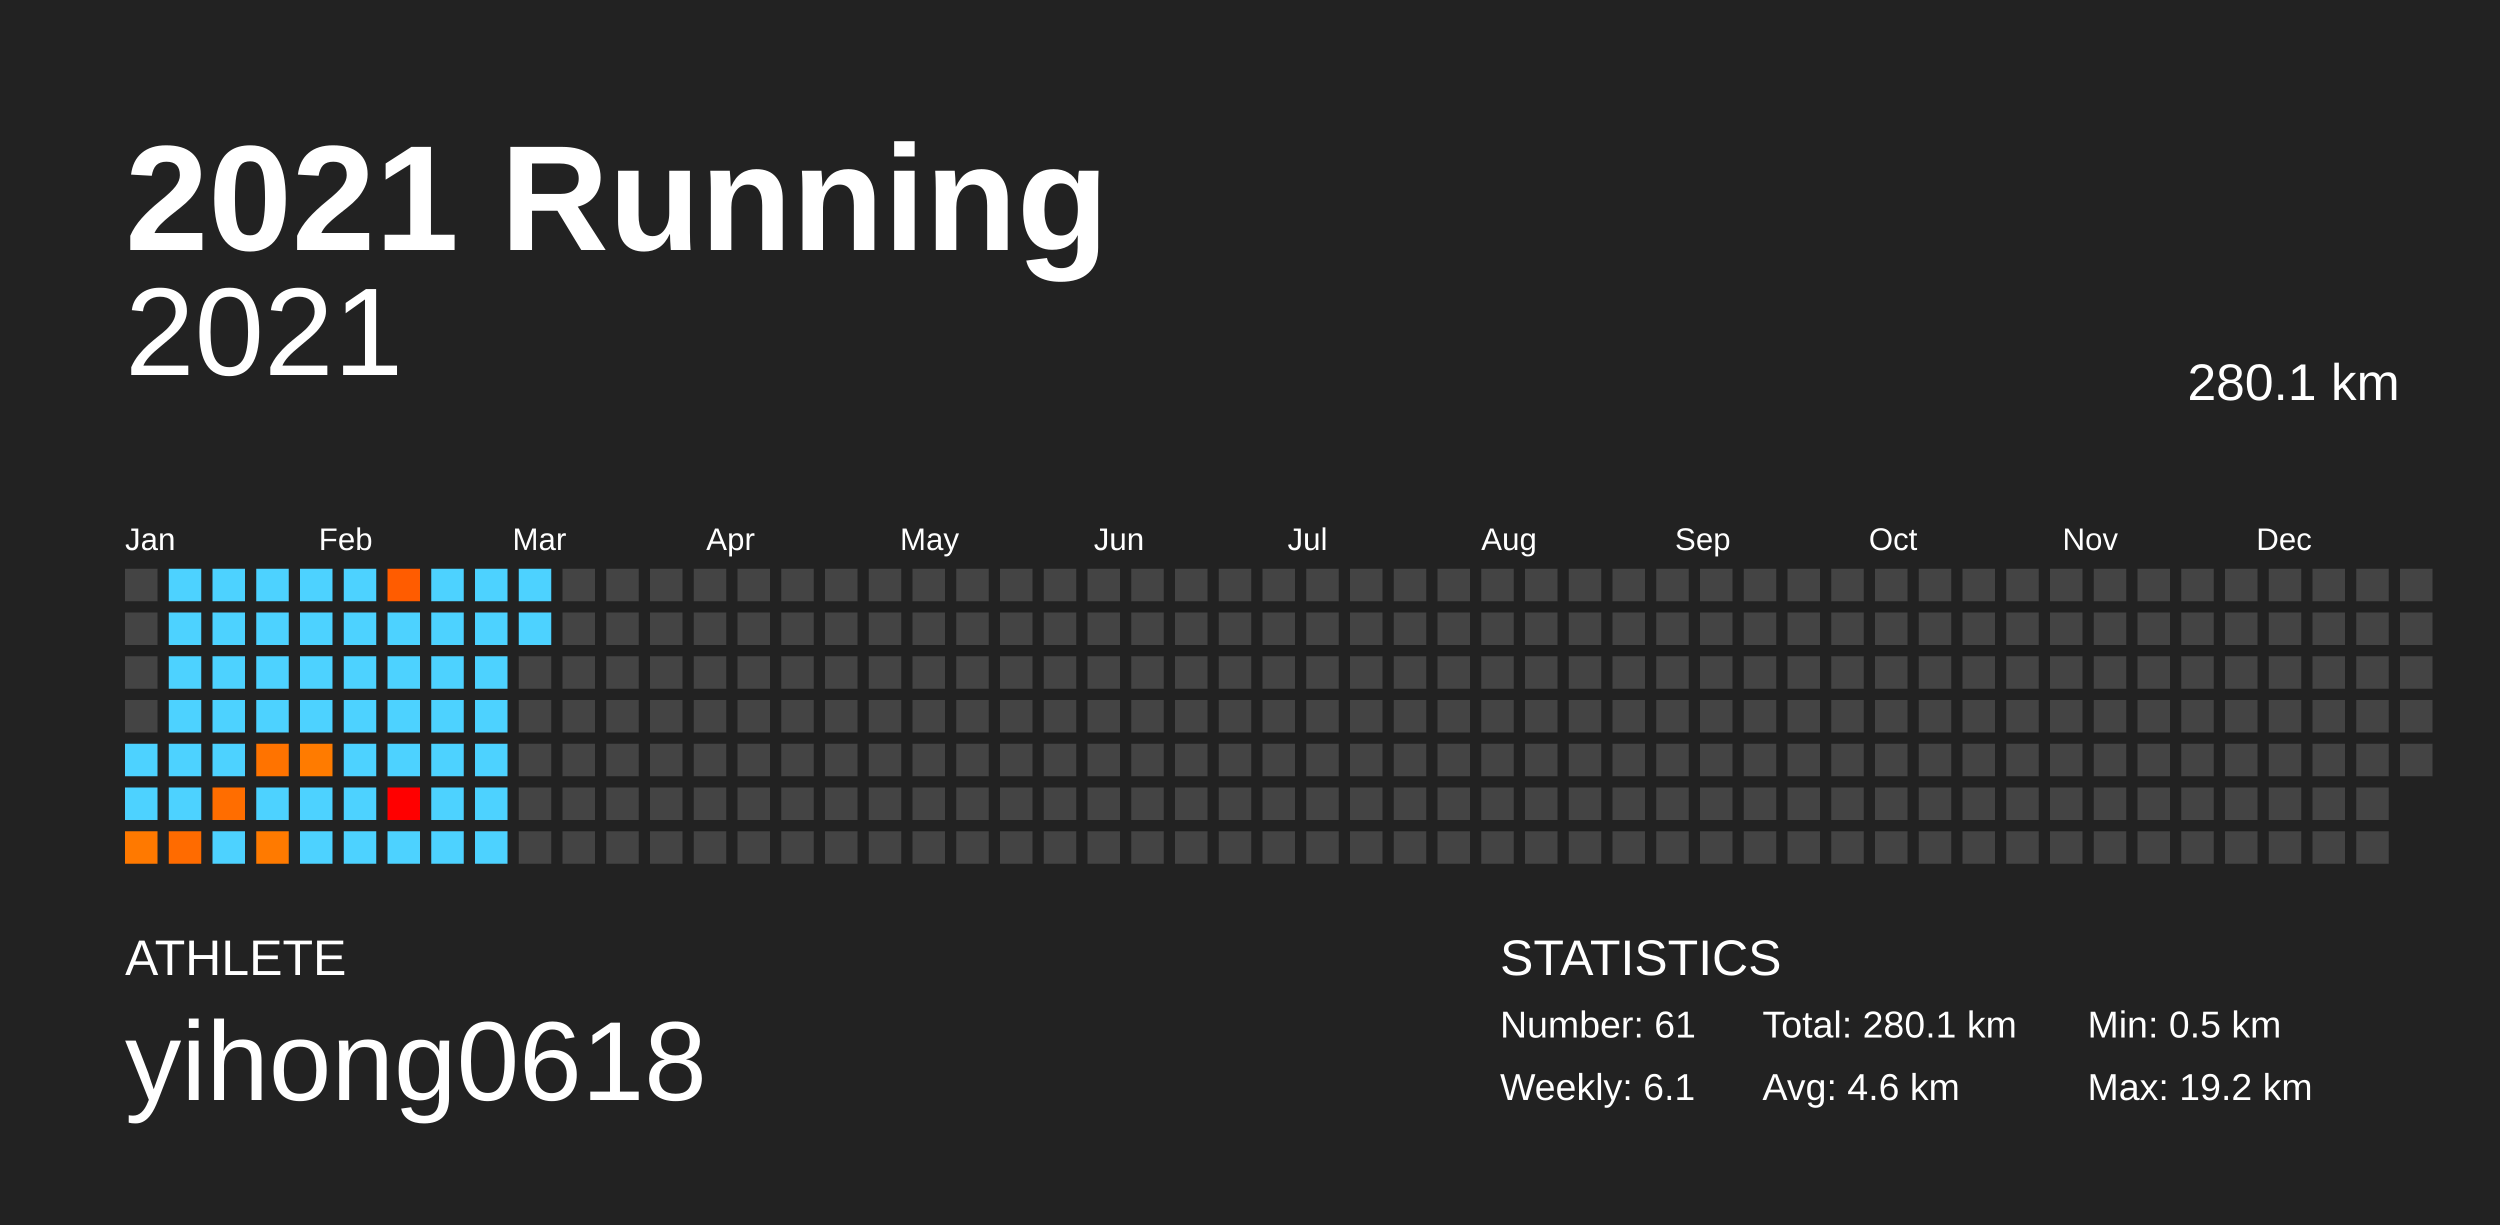
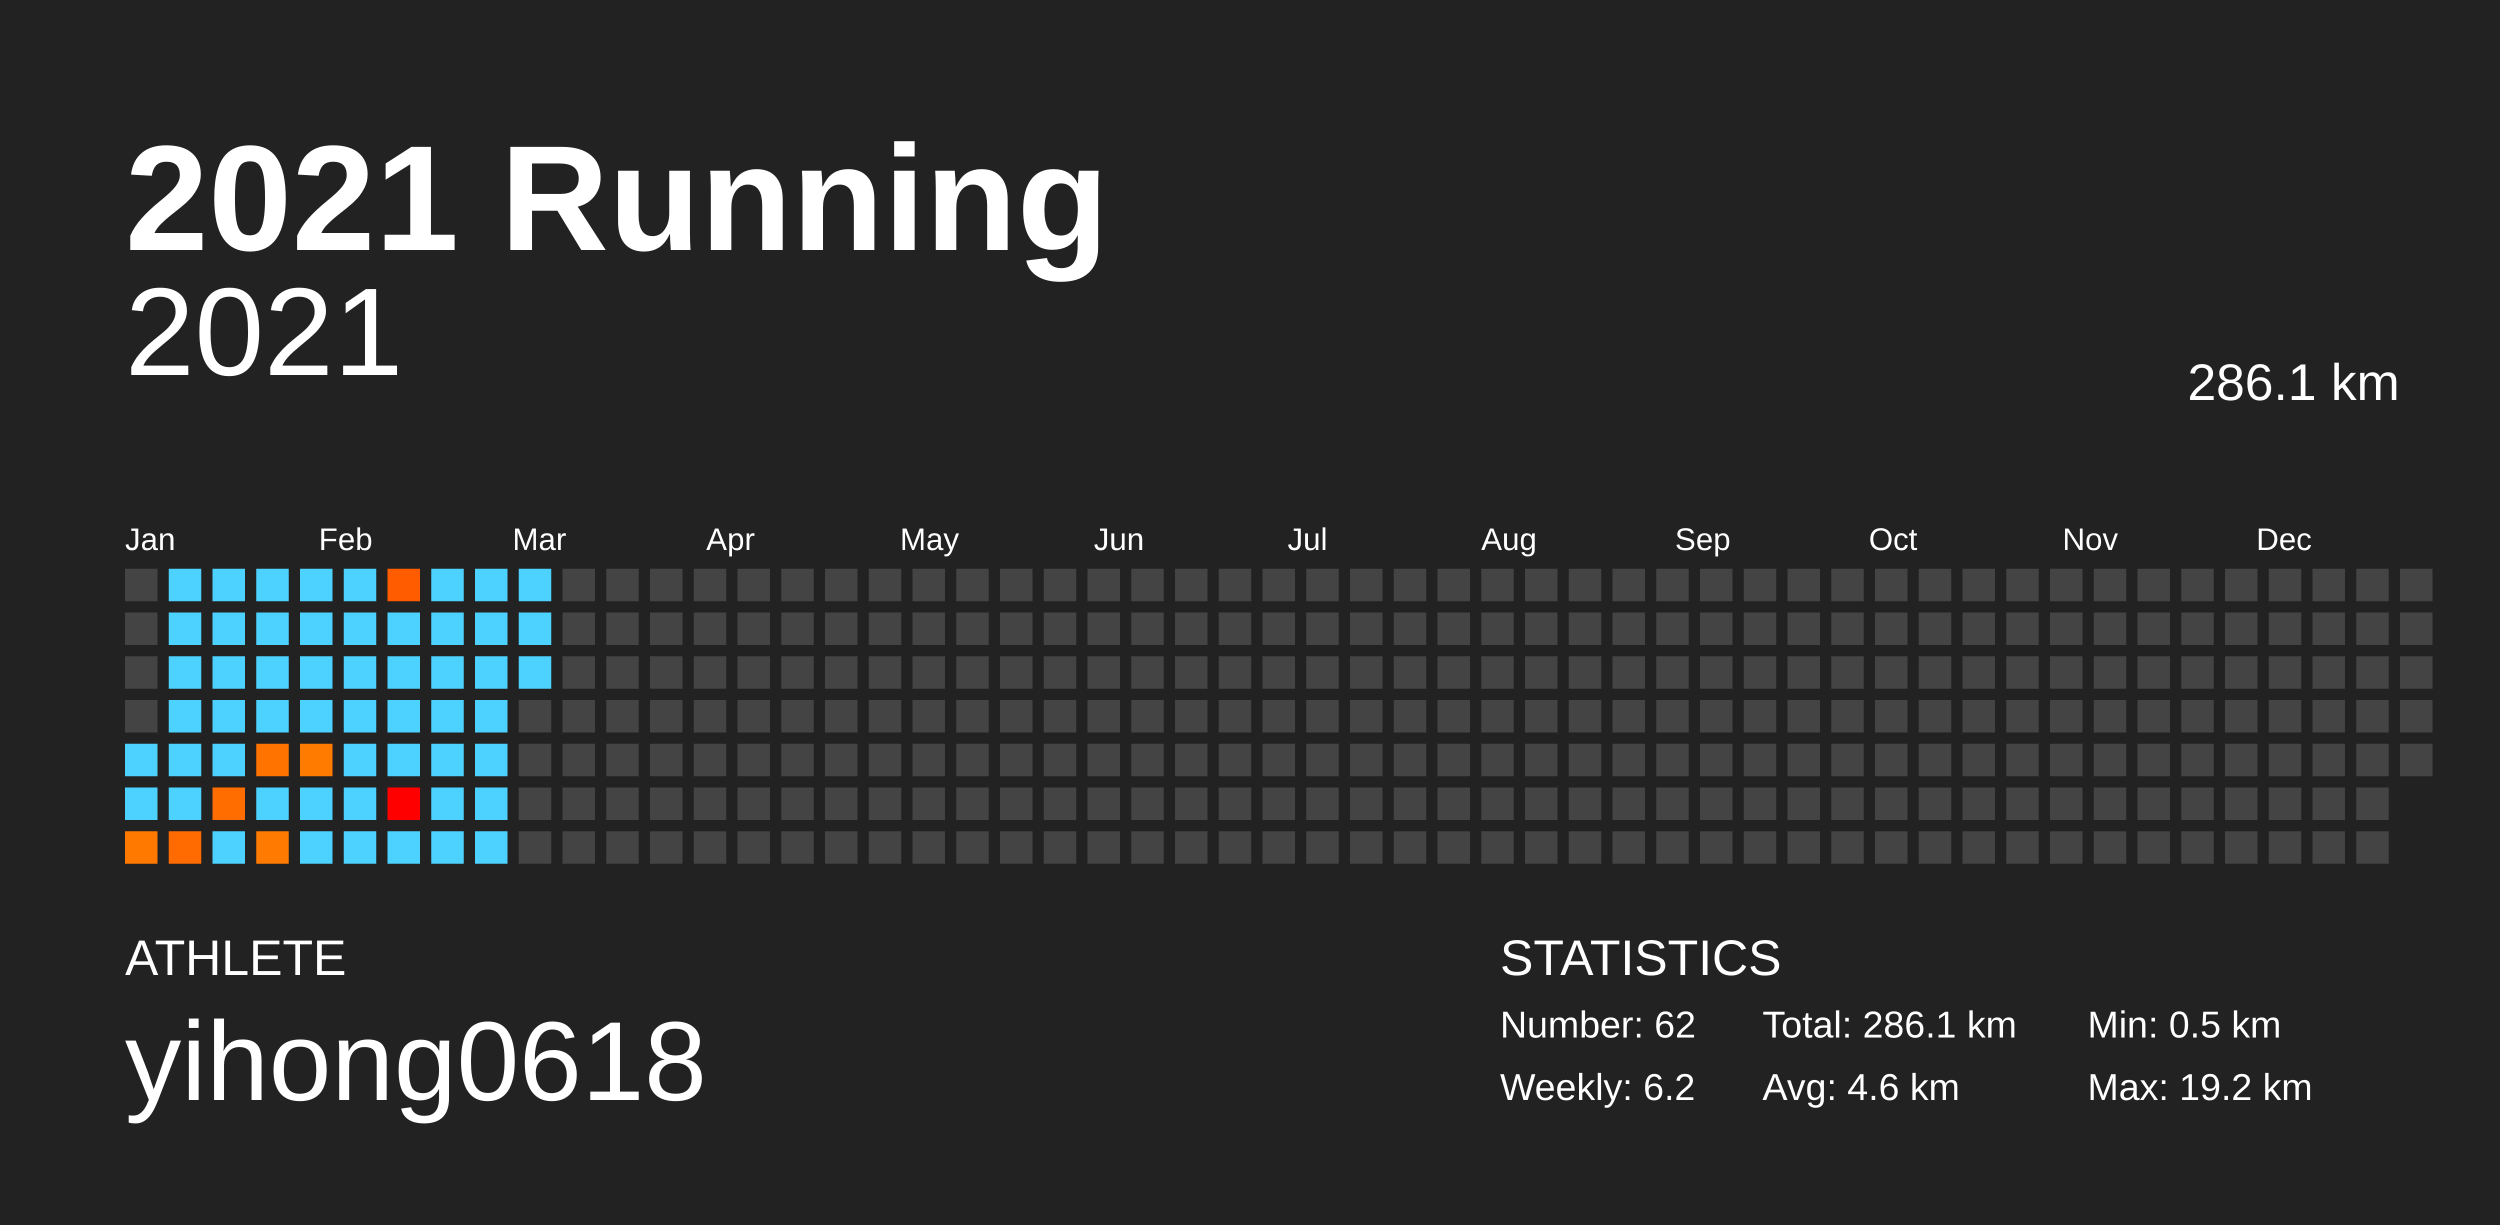
<svg xmlns="http://www.w3.org/2000/svg" baseProfile="full" height="98mm" version="1.1" viewBox="0,0,200,98" width="200mm">
  <defs />
  <rect fill="#222222" height="98" width="200" x="0" y="0" />
  <text fill="#FFFFFF" style="font-size:12px; font-family:Arial; font-weight:bold;" x="10" y="20">2021 Running</text>
  <text fill="#FFFFFF" style="font-size:4px; font-family:Arial" x="10" y="78">ATHLETE</text>
  <text fill="#FFFFFF" style="font-size:9px; font-family:Arial" x="10" y="88">yihong0618</text>
  <text fill="#FFFFFF" style="font-size:4px; font-family:Arial" x="120" y="78">STATISTICS</text>
-   <text fill="#FFFFFF" style="font-size:3px; font-family:Arial" x="120" y="83">Number: 61</text>
-   <text fill="#FFFFFF" style="font-size:3px; font-family:Arial" x="120" y="88">Weekly: 6.1</text>
-   <text fill="#FFFFFF" style="font-size:3px; font-family:Arial" x="141" y="83">Total: 280.1 km</text>
+   <text fill="#FFFFFF" style="font-size:3px; font-family:Arial" x="120" y="83">Number: 62</text>
+   <text fill="#FFFFFF" style="font-size:3px; font-family:Arial" x="120" y="88">Weekly: 6.2</text>
+   <text fill="#FFFFFF" style="font-size:3px; font-family:Arial" x="141" y="83">Total: 286.1 km</text>
  <text fill="#FFFFFF" style="font-size:3px; font-family:Arial" x="141" y="88">Avg: 4.6 km</text>
  <text fill="#FFFFFF" style="font-size:3px; font-family:Arial" x="167" y="83">Min: 0.5 km</text>
  <text fill="#FFFFFF" style="font-size:3px; font-family:Arial" x="167" y="88">Max: 19.2 km</text>
  <text alignment-baseline="hanging" fill="#FFFFFF" style="font-size:10.0px; font-family:Arial;" x="10" y="30">2021</text>
-   <text alignment-baseline="hanging" fill="#FFFFFF" style="font-size:4.125px; font-family:Arial;" x="175" y="32">280.1 km</text>
+   <text alignment-baseline="hanging" fill="#FFFFFF" style="font-size:4.125px; font-family:Arial;" x="175" y="32">286.1 km</text>
  <text fill="#FFFFFF" style="font-size:2.5px; font-family:Arial" x="10.0" y="44">Jan</text>
  <text fill="#FFFFFF" style="font-size:2.5px; font-family:Arial" x="25.5" y="44">Feb</text>
  <text fill="#FFFFFF" style="font-size:2.5px; font-family:Arial" x="41.0" y="44">Mar</text>
  <text fill="#FFFFFF" style="font-size:2.5px; font-family:Arial" x="56.5" y="44">Apr</text>
  <text fill="#FFFFFF" style="font-size:2.5px; font-family:Arial" x="72.0" y="44">May</text>
  <text fill="#FFFFFF" style="font-size:2.5px; font-family:Arial" x="87.5" y="44">Jun</text>
  <text fill="#FFFFFF" style="font-size:2.5px; font-family:Arial" x="103.0" y="44">Jul</text>
  <text fill="#FFFFFF" style="font-size:2.5px; font-family:Arial" x="118.5" y="44">Aug</text>
  <text fill="#FFFFFF" style="font-size:2.5px; font-family:Arial" x="134.0" y="44">Sep</text>
  <text fill="#FFFFFF" style="font-size:2.5px; font-family:Arial" x="149.5" y="44">Oct</text>
  <text fill="#FFFFFF" style="font-size:2.5px; font-family:Arial" x="165.0" y="44">Nov</text>
  <text fill="#FFFFFF" style="font-size:2.5px; font-family:Arial" x="180.5" y="44">Dec</text>
  <rect fill="#444444" height="2.6" width="2.6" x="10.0" y="45.5" />
  <rect fill="#444444" height="2.6" width="2.6" x="10.0" y="49.0" />
  <rect fill="#444444" height="2.6" width="2.6" x="10.0" y="52.5" />
  <rect fill="#444444" height="2.6" width="2.6" x="10.0" y="56.0" />
  <rect fill="#4dd2ff" height="2.6" width="2.6" x="10.0" y="59.5" />
  <rect fill="#4dd2ff" height="2.6" width="2.6" x="10.0" y="63.0" />
  <rect fill="#ff7900" height="2.6" width="2.6" x="10.0" y="66.5" />
  <rect fill="#4dd2ff" height="2.6" width="2.6" x="13.5" y="45.5" />
  <rect fill="#4dd2ff" height="2.6" width="2.6" x="13.5" y="49.0" />
  <rect fill="#4dd2ff" height="2.6" width="2.6" x="13.5" y="52.5" />
  <rect fill="#4dd2ff" height="2.6" width="2.6" x="13.5" y="56.0" />
  <rect fill="#4dd2ff" height="2.6" width="2.6" x="13.5" y="59.5" />
  <rect fill="#4dd2ff" height="2.6" width="2.6" x="13.5" y="63.0" />
  <rect fill="#ff6b00" height="2.6" width="2.6" x="13.5" y="66.5" />
  <rect fill="#4dd2ff" height="2.6" width="2.6" x="17.0" y="45.5" />
  <rect fill="#4dd2ff" height="2.6" width="2.6" x="17.0" y="49.0" />
  <rect fill="#4dd2ff" height="2.6" width="2.6" x="17.0" y="52.5" />
  <rect fill="#4dd2ff" height="2.6" width="2.6" x="17.0" y="56.0" />
  <rect fill="#4dd2ff" height="2.6" width="2.6" x="17.0" y="59.5" />
  <rect fill="#ff6d00" height="2.6" width="2.6" x="17.0" y="63.0" />
  <rect fill="#4dd2ff" height="2.6" width="2.6" x="17.0" y="66.5" />
  <rect fill="#4dd2ff" height="2.6" width="2.6" x="20.5" y="45.5" />
  <rect fill="#4dd2ff" height="2.6" width="2.6" x="20.5" y="49.0" />
  <rect fill="#4dd2ff" height="2.6" width="2.6" x="20.5" y="52.5" />
  <rect fill="#4dd2ff" height="2.6" width="2.6" x="20.5" y="56.0" />
  <rect fill="#ff7300" height="2.6" width="2.6" x="20.5" y="59.5" />
  <rect fill="#4dd2ff" height="2.6" width="2.6" x="20.5" y="63.0" />
  <rect fill="#ff7a00" height="2.6" width="2.6" x="20.5" y="66.5" />
  <rect fill="#4dd2ff" height="2.6" width="2.6" x="24.0" y="45.5" />
  <rect fill="#4dd2ff" height="2.6" width="2.6" x="24.0" y="49.0" />
  <rect fill="#4dd2ff" height="2.6" width="2.6" x="24.0" y="52.5" />
  <rect fill="#4dd2ff" height="2.6" width="2.6" x="24.0" y="56.0" />
  <rect fill="#ff7b00" height="2.6" width="2.6" x="24.0" y="59.5" />
  <rect fill="#4dd2ff" height="2.6" width="2.6" x="24.0" y="63.0" />
  <rect fill="#4dd2ff" height="2.6" width="2.6" x="24.0" y="66.5" />
  <rect fill="#4dd2ff" height="2.6" width="2.6" x="27.5" y="45.5" />
  <rect fill="#4dd2ff" height="2.6" width="2.6" x="27.5" y="49.0" />
  <rect fill="#4dd2ff" height="2.6" width="2.6" x="27.5" y="52.5" />
  <rect fill="#4dd2ff" height="2.6" width="2.6" x="27.5" y="56.0" />
  <rect fill="#4dd2ff" height="2.6" width="2.6" x="27.5" y="59.5" />
  <rect fill="#4dd2ff" height="2.6" width="2.6" x="27.5" y="63.0" />
  <rect fill="#4dd2ff" height="2.6" width="2.6" x="27.5" y="66.5" />
  <rect fill="#ff5c00" height="2.6" width="2.6" x="31.0" y="45.5" />
  <rect fill="#4dd2ff" height="2.6" width="2.6" x="31.0" y="49.0" />
  <rect fill="#4dd2ff" height="2.6" width="2.6" x="31.0" y="52.5" />
  <rect fill="#4dd2ff" height="2.6" width="2.6" x="31.0" y="56.0" />
  <rect fill="#4dd2ff" height="2.6" width="2.6" x="31.0" y="59.5" />
  <rect fill="#ff0000" height="2.6" width="2.6" x="31.0" y="63.0" />
  <rect fill="#4dd2ff" height="2.6" width="2.6" x="31.0" y="66.5" />
  <rect fill="#4dd2ff" height="2.6" width="2.6" x="34.5" y="45.5" />
  <rect fill="#4dd2ff" height="2.6" width="2.6" x="34.5" y="49.0" />
  <rect fill="#4dd2ff" height="2.6" width="2.6" x="34.5" y="52.5" />
  <rect fill="#4dd2ff" height="2.6" width="2.6" x="34.5" y="56.0" />
  <rect fill="#4dd2ff" height="2.6" width="2.6" x="34.5" y="59.5" />
  <rect fill="#4dd2ff" height="2.6" width="2.6" x="34.5" y="63.0" />
  <rect fill="#4dd2ff" height="2.6" width="2.6" x="34.5" y="66.5" />
  <rect fill="#4dd2ff" height="2.6" width="2.6" x="38.0" y="45.5" />
  <rect fill="#4dd2ff" height="2.6" width="2.6" x="38.0" y="49.0" />
  <rect fill="#4dd2ff" height="2.6" width="2.6" x="38.0" y="52.5" />
  <rect fill="#4dd2ff" height="2.6" width="2.6" x="38.0" y="56.0" />
  <rect fill="#4dd2ff" height="2.6" width="2.6" x="38.0" y="59.5" />
  <rect fill="#4dd2ff" height="2.6" width="2.6" x="38.0" y="63.0" />
  <rect fill="#4dd2ff" height="2.6" width="2.6" x="38.0" y="66.5" />
  <rect fill="#4dd2ff" height="2.6" width="2.6" x="41.5" y="45.5" />
  <rect fill="#4dd2ff" height="2.6" width="2.6" x="41.5" y="49.0" />
-   <rect fill="#444444" height="2.6" width="2.6" x="41.5" y="52.5" />
+   <rect fill="#4dd2ff" height="2.6" width="2.6" x="41.5" y="52.5" />
  <rect fill="#444444" height="2.6" width="2.6" x="41.5" y="56.0" />
  <rect fill="#444444" height="2.6" width="2.6" x="41.5" y="59.5" />
  <rect fill="#444444" height="2.6" width="2.6" x="41.5" y="63.0" />
  <rect fill="#444444" height="2.6" width="2.6" x="41.5" y="66.5" />
  <rect fill="#444444" height="2.6" width="2.6" x="45.0" y="45.5" />
  <rect fill="#444444" height="2.6" width="2.6" x="45.0" y="49.0" />
  <rect fill="#444444" height="2.6" width="2.6" x="45.0" y="52.5" />
  <rect fill="#444444" height="2.6" width="2.6" x="45.0" y="56.0" />
  <rect fill="#444444" height="2.6" width="2.6" x="45.0" y="59.5" />
  <rect fill="#444444" height="2.6" width="2.6" x="45.0" y="63.0" />
  <rect fill="#444444" height="2.6" width="2.6" x="45.0" y="66.5" />
  <rect fill="#444444" height="2.6" width="2.6" x="48.5" y="45.5" />
  <rect fill="#444444" height="2.6" width="2.6" x="48.5" y="49.0" />
  <rect fill="#444444" height="2.6" width="2.6" x="48.5" y="52.5" />
  <rect fill="#444444" height="2.6" width="2.6" x="48.5" y="56.0" />
  <rect fill="#444444" height="2.6" width="2.6" x="48.5" y="59.5" />
  <rect fill="#444444" height="2.6" width="2.6" x="48.5" y="63.0" />
  <rect fill="#444444" height="2.6" width="2.6" x="48.5" y="66.5" />
  <rect fill="#444444" height="2.6" width="2.6" x="52.0" y="45.5" />
  <rect fill="#444444" height="2.6" width="2.6" x="52.0" y="49.0" />
  <rect fill="#444444" height="2.6" width="2.6" x="52.0" y="52.5" />
  <rect fill="#444444" height="2.6" width="2.6" x="52.0" y="56.0" />
  <rect fill="#444444" height="2.6" width="2.6" x="52.0" y="59.5" />
  <rect fill="#444444" height="2.6" width="2.6" x="52.0" y="63.0" />
  <rect fill="#444444" height="2.6" width="2.6" x="52.0" y="66.5" />
  <rect fill="#444444" height="2.6" width="2.6" x="55.5" y="45.5" />
  <rect fill="#444444" height="2.6" width="2.6" x="55.5" y="49.0" />
  <rect fill="#444444" height="2.6" width="2.6" x="55.5" y="52.5" />
  <rect fill="#444444" height="2.6" width="2.6" x="55.5" y="56.0" />
  <rect fill="#444444" height="2.6" width="2.6" x="55.5" y="59.5" />
  <rect fill="#444444" height="2.6" width="2.6" x="55.5" y="63.0" />
  <rect fill="#444444" height="2.6" width="2.6" x="55.5" y="66.5" />
  <rect fill="#444444" height="2.6" width="2.6" x="59.0" y="45.5" />
  <rect fill="#444444" height="2.6" width="2.6" x="59.0" y="49.0" />
  <rect fill="#444444" height="2.6" width="2.6" x="59.0" y="52.5" />
  <rect fill="#444444" height="2.6" width="2.6" x="59.0" y="56.0" />
  <rect fill="#444444" height="2.6" width="2.6" x="59.0" y="59.5" />
  <rect fill="#444444" height="2.6" width="2.6" x="59.0" y="63.0" />
  <rect fill="#444444" height="2.6" width="2.6" x="59.0" y="66.5" />
  <rect fill="#444444" height="2.6" width="2.6" x="62.5" y="45.5" />
  <rect fill="#444444" height="2.6" width="2.6" x="62.5" y="49.0" />
  <rect fill="#444444" height="2.6" width="2.6" x="62.5" y="52.5" />
  <rect fill="#444444" height="2.6" width="2.6" x="62.5" y="56.0" />
  <rect fill="#444444" height="2.6" width="2.6" x="62.5" y="59.5" />
  <rect fill="#444444" height="2.6" width="2.6" x="62.5" y="63.0" />
  <rect fill="#444444" height="2.6" width="2.6" x="62.5" y="66.5" />
  <rect fill="#444444" height="2.6" width="2.6" x="66.0" y="45.5" />
  <rect fill="#444444" height="2.6" width="2.6" x="66.0" y="49.0" />
  <rect fill="#444444" height="2.6" width="2.6" x="66.0" y="52.5" />
  <rect fill="#444444" height="2.6" width="2.6" x="66.0" y="56.0" />
  <rect fill="#444444" height="2.6" width="2.6" x="66.0" y="59.5" />
  <rect fill="#444444" height="2.6" width="2.6" x="66.0" y="63.0" />
  <rect fill="#444444" height="2.6" width="2.6" x="66.0" y="66.5" />
  <rect fill="#444444" height="2.6" width="2.6" x="69.5" y="45.5" />
  <rect fill="#444444" height="2.6" width="2.6" x="69.5" y="49.0" />
  <rect fill="#444444" height="2.6" width="2.6" x="69.5" y="52.5" />
  <rect fill="#444444" height="2.6" width="2.6" x="69.5" y="56.0" />
  <rect fill="#444444" height="2.6" width="2.6" x="69.5" y="59.5" />
  <rect fill="#444444" height="2.6" width="2.6" x="69.5" y="63.0" />
  <rect fill="#444444" height="2.6" width="2.6" x="69.5" y="66.5" />
  <rect fill="#444444" height="2.6" width="2.6" x="73.0" y="45.5" />
  <rect fill="#444444" height="2.6" width="2.6" x="73.0" y="49.0" />
  <rect fill="#444444" height="2.6" width="2.6" x="73.0" y="52.5" />
  <rect fill="#444444" height="2.6" width="2.6" x="73.0" y="56.0" />
  <rect fill="#444444" height="2.6" width="2.6" x="73.0" y="59.5" />
  <rect fill="#444444" height="2.6" width="2.6" x="73.0" y="63.0" />
  <rect fill="#444444" height="2.6" width="2.6" x="73.0" y="66.5" />
  <rect fill="#444444" height="2.6" width="2.6" x="76.5" y="45.5" />
  <rect fill="#444444" height="2.6" width="2.6" x="76.5" y="49.0" />
  <rect fill="#444444" height="2.6" width="2.6" x="76.5" y="52.5" />
  <rect fill="#444444" height="2.6" width="2.6" x="76.5" y="56.0" />
  <rect fill="#444444" height="2.6" width="2.6" x="76.5" y="59.5" />
  <rect fill="#444444" height="2.6" width="2.6" x="76.5" y="63.0" />
  <rect fill="#444444" height="2.6" width="2.6" x="76.5" y="66.5" />
  <rect fill="#444444" height="2.6" width="2.6" x="80.0" y="45.5" />
  <rect fill="#444444" height="2.6" width="2.6" x="80.0" y="49.0" />
  <rect fill="#444444" height="2.6" width="2.6" x="80.0" y="52.5" />
  <rect fill="#444444" height="2.6" width="2.6" x="80.0" y="56.0" />
  <rect fill="#444444" height="2.6" width="2.6" x="80.0" y="59.5" />
  <rect fill="#444444" height="2.6" width="2.6" x="80.0" y="63.0" />
  <rect fill="#444444" height="2.6" width="2.6" x="80.0" y="66.5" />
  <rect fill="#444444" height="2.6" width="2.6" x="83.5" y="45.5" />
  <rect fill="#444444" height="2.6" width="2.6" x="83.5" y="49.0" />
  <rect fill="#444444" height="2.6" width="2.6" x="83.5" y="52.5" />
  <rect fill="#444444" height="2.6" width="2.6" x="83.5" y="56.0" />
  <rect fill="#444444" height="2.6" width="2.6" x="83.5" y="59.5" />
  <rect fill="#444444" height="2.6" width="2.6" x="83.5" y="63.0" />
  <rect fill="#444444" height="2.6" width="2.6" x="83.5" y="66.5" />
  <rect fill="#444444" height="2.6" width="2.6" x="87.0" y="45.5" />
  <rect fill="#444444" height="2.6" width="2.6" x="87.0" y="49.0" />
  <rect fill="#444444" height="2.6" width="2.6" x="87.0" y="52.5" />
  <rect fill="#444444" height="2.6" width="2.6" x="87.0" y="56.0" />
  <rect fill="#444444" height="2.6" width="2.6" x="87.0" y="59.5" />
  <rect fill="#444444" height="2.6" width="2.6" x="87.0" y="63.0" />
  <rect fill="#444444" height="2.6" width="2.6" x="87.0" y="66.5" />
  <rect fill="#444444" height="2.6" width="2.6" x="90.5" y="45.5" />
  <rect fill="#444444" height="2.6" width="2.6" x="90.5" y="49.0" />
  <rect fill="#444444" height="2.6" width="2.6" x="90.5" y="52.5" />
  <rect fill="#444444" height="2.6" width="2.6" x="90.5" y="56.0" />
  <rect fill="#444444" height="2.6" width="2.6" x="90.5" y="59.5" />
  <rect fill="#444444" height="2.6" width="2.6" x="90.5" y="63.0" />
  <rect fill="#444444" height="2.6" width="2.6" x="90.5" y="66.5" />
  <rect fill="#444444" height="2.6" width="2.6" x="94.0" y="45.5" />
  <rect fill="#444444" height="2.6" width="2.6" x="94.0" y="49.0" />
  <rect fill="#444444" height="2.6" width="2.6" x="94.0" y="52.5" />
  <rect fill="#444444" height="2.6" width="2.6" x="94.0" y="56.0" />
  <rect fill="#444444" height="2.6" width="2.6" x="94.0" y="59.5" />
  <rect fill="#444444" height="2.6" width="2.6" x="94.0" y="63.0" />
  <rect fill="#444444" height="2.6" width="2.6" x="94.0" y="66.5" />
  <rect fill="#444444" height="2.6" width="2.6" x="97.5" y="45.5" />
  <rect fill="#444444" height="2.6" width="2.6" x="97.5" y="49.0" />
  <rect fill="#444444" height="2.6" width="2.6" x="97.5" y="52.5" />
  <rect fill="#444444" height="2.6" width="2.6" x="97.5" y="56.0" />
  <rect fill="#444444" height="2.6" width="2.6" x="97.5" y="59.5" />
  <rect fill="#444444" height="2.6" width="2.6" x="97.5" y="63.0" />
  <rect fill="#444444" height="2.6" width="2.6" x="97.5" y="66.5" />
  <rect fill="#444444" height="2.6" width="2.6" x="101.0" y="45.5" />
  <rect fill="#444444" height="2.6" width="2.6" x="101.0" y="49.0" />
  <rect fill="#444444" height="2.6" width="2.6" x="101.0" y="52.5" />
  <rect fill="#444444" height="2.6" width="2.6" x="101.0" y="56.0" />
  <rect fill="#444444" height="2.6" width="2.6" x="101.0" y="59.5" />
  <rect fill="#444444" height="2.6" width="2.6" x="101.0" y="63.0" />
  <rect fill="#444444" height="2.6" width="2.6" x="101.0" y="66.5" />
  <rect fill="#444444" height="2.6" width="2.6" x="104.5" y="45.5" />
  <rect fill="#444444" height="2.6" width="2.6" x="104.5" y="49.0" />
  <rect fill="#444444" height="2.6" width="2.6" x="104.5" y="52.5" />
  <rect fill="#444444" height="2.6" width="2.6" x="104.5" y="56.0" />
  <rect fill="#444444" height="2.6" width="2.6" x="104.5" y="59.5" />
  <rect fill="#444444" height="2.6" width="2.6" x="104.5" y="63.0" />
  <rect fill="#444444" height="2.6" width="2.6" x="104.5" y="66.5" />
  <rect fill="#444444" height="2.6" width="2.6" x="108.0" y="45.5" />
  <rect fill="#444444" height="2.6" width="2.6" x="108.0" y="49.0" />
  <rect fill="#444444" height="2.6" width="2.6" x="108.0" y="52.5" />
  <rect fill="#444444" height="2.6" width="2.6" x="108.0" y="56.0" />
  <rect fill="#444444" height="2.6" width="2.6" x="108.0" y="59.5" />
  <rect fill="#444444" height="2.6" width="2.6" x="108.0" y="63.0" />
  <rect fill="#444444" height="2.6" width="2.6" x="108.0" y="66.5" />
  <rect fill="#444444" height="2.6" width="2.6" x="111.5" y="45.5" />
  <rect fill="#444444" height="2.6" width="2.6" x="111.5" y="49.0" />
  <rect fill="#444444" height="2.6" width="2.6" x="111.5" y="52.5" />
  <rect fill="#444444" height="2.6" width="2.6" x="111.5" y="56.0" />
  <rect fill="#444444" height="2.6" width="2.6" x="111.5" y="59.5" />
  <rect fill="#444444" height="2.6" width="2.6" x="111.5" y="63.0" />
  <rect fill="#444444" height="2.6" width="2.6" x="111.5" y="66.5" />
  <rect fill="#444444" height="2.6" width="2.6" x="115.0" y="45.5" />
  <rect fill="#444444" height="2.6" width="2.6" x="115.0" y="49.0" />
  <rect fill="#444444" height="2.6" width="2.6" x="115.0" y="52.5" />
  <rect fill="#444444" height="2.6" width="2.6" x="115.0" y="56.0" />
  <rect fill="#444444" height="2.6" width="2.6" x="115.0" y="59.5" />
  <rect fill="#444444" height="2.6" width="2.6" x="115.0" y="63.0" />
  <rect fill="#444444" height="2.6" width="2.6" x="115.0" y="66.5" />
  <rect fill="#444444" height="2.6" width="2.6" x="118.5" y="45.5" />
  <rect fill="#444444" height="2.6" width="2.6" x="118.5" y="49.0" />
  <rect fill="#444444" height="2.6" width="2.6" x="118.5" y="52.5" />
  <rect fill="#444444" height="2.6" width="2.6" x="118.5" y="56.0" />
  <rect fill="#444444" height="2.6" width="2.6" x="118.5" y="59.5" />
  <rect fill="#444444" height="2.6" width="2.6" x="118.5" y="63.0" />
  <rect fill="#444444" height="2.6" width="2.6" x="118.5" y="66.5" />
  <rect fill="#444444" height="2.6" width="2.6" x="122.0" y="45.5" />
  <rect fill="#444444" height="2.6" width="2.6" x="122.0" y="49.0" />
  <rect fill="#444444" height="2.6" width="2.6" x="122.0" y="52.5" />
  <rect fill="#444444" height="2.6" width="2.6" x="122.0" y="56.0" />
  <rect fill="#444444" height="2.6" width="2.6" x="122.0" y="59.5" />
  <rect fill="#444444" height="2.6" width="2.6" x="122.0" y="63.0" />
  <rect fill="#444444" height="2.6" width="2.6" x="122.0" y="66.5" />
  <rect fill="#444444" height="2.6" width="2.6" x="125.5" y="45.5" />
  <rect fill="#444444" height="2.6" width="2.6" x="125.5" y="49.0" />
  <rect fill="#444444" height="2.6" width="2.6" x="125.5" y="52.5" />
  <rect fill="#444444" height="2.6" width="2.6" x="125.5" y="56.0" />
  <rect fill="#444444" height="2.6" width="2.6" x="125.5" y="59.5" />
  <rect fill="#444444" height="2.6" width="2.6" x="125.5" y="63.0" />
  <rect fill="#444444" height="2.6" width="2.6" x="125.5" y="66.5" />
  <rect fill="#444444" height="2.6" width="2.6" x="129.0" y="45.5" />
  <rect fill="#444444" height="2.6" width="2.6" x="129.0" y="49.0" />
  <rect fill="#444444" height="2.6" width="2.6" x="129.0" y="52.5" />
  <rect fill="#444444" height="2.6" width="2.6" x="129.0" y="56.0" />
  <rect fill="#444444" height="2.6" width="2.6" x="129.0" y="59.5" />
  <rect fill="#444444" height="2.6" width="2.6" x="129.0" y="63.0" />
  <rect fill="#444444" height="2.6" width="2.6" x="129.0" y="66.5" />
  <rect fill="#444444" height="2.6" width="2.6" x="132.5" y="45.5" />
  <rect fill="#444444" height="2.6" width="2.6" x="132.5" y="49.0" />
  <rect fill="#444444" height="2.6" width="2.6" x="132.5" y="52.5" />
  <rect fill="#444444" height="2.6" width="2.6" x="132.5" y="56.0" />
  <rect fill="#444444" height="2.6" width="2.6" x="132.5" y="59.5" />
  <rect fill="#444444" height="2.6" width="2.6" x="132.5" y="63.0" />
  <rect fill="#444444" height="2.6" width="2.6" x="132.5" y="66.5" />
  <rect fill="#444444" height="2.6" width="2.6" x="136.0" y="45.5" />
  <rect fill="#444444" height="2.6" width="2.6" x="136.0" y="49.0" />
  <rect fill="#444444" height="2.6" width="2.6" x="136.0" y="52.5" />
  <rect fill="#444444" height="2.6" width="2.6" x="136.0" y="56.0" />
  <rect fill="#444444" height="2.6" width="2.6" x="136.0" y="59.5" />
  <rect fill="#444444" height="2.6" width="2.6" x="136.0" y="63.0" />
  <rect fill="#444444" height="2.6" width="2.6" x="136.0" y="66.5" />
  <rect fill="#444444" height="2.6" width="2.6" x="139.5" y="45.5" />
  <rect fill="#444444" height="2.6" width="2.6" x="139.5" y="49.0" />
  <rect fill="#444444" height="2.6" width="2.6" x="139.5" y="52.5" />
  <rect fill="#444444" height="2.6" width="2.6" x="139.5" y="56.0" />
  <rect fill="#444444" height="2.6" width="2.6" x="139.5" y="59.5" />
  <rect fill="#444444" height="2.6" width="2.6" x="139.5" y="63.0" />
  <rect fill="#444444" height="2.6" width="2.6" x="139.5" y="66.5" />
  <rect fill="#444444" height="2.6" width="2.6" x="143.0" y="45.5" />
  <rect fill="#444444" height="2.6" width="2.6" x="143.0" y="49.0" />
  <rect fill="#444444" height="2.6" width="2.6" x="143.0" y="52.5" />
  <rect fill="#444444" height="2.6" width="2.6" x="143.0" y="56.0" />
  <rect fill="#444444" height="2.6" width="2.6" x="143.0" y="59.5" />
  <rect fill="#444444" height="2.6" width="2.6" x="143.0" y="63.0" />
  <rect fill="#444444" height="2.6" width="2.6" x="143.0" y="66.5" />
  <rect fill="#444444" height="2.6" width="2.6" x="146.5" y="45.5" />
  <rect fill="#444444" height="2.6" width="2.6" x="146.5" y="49.0" />
  <rect fill="#444444" height="2.6" width="2.6" x="146.5" y="52.5" />
  <rect fill="#444444" height="2.6" width="2.6" x="146.5" y="56.0" />
  <rect fill="#444444" height="2.6" width="2.6" x="146.5" y="59.5" />
  <rect fill="#444444" height="2.6" width="2.6" x="146.5" y="63.0" />
  <rect fill="#444444" height="2.6" width="2.6" x="146.5" y="66.5" />
  <rect fill="#444444" height="2.6" width="2.6" x="150.0" y="45.5" />
  <rect fill="#444444" height="2.6" width="2.6" x="150.0" y="49.0" />
  <rect fill="#444444" height="2.6" width="2.6" x="150.0" y="52.5" />
  <rect fill="#444444" height="2.6" width="2.6" x="150.0" y="56.0" />
  <rect fill="#444444" height="2.6" width="2.6" x="150.0" y="59.5" />
  <rect fill="#444444" height="2.6" width="2.6" x="150.0" y="63.0" />
  <rect fill="#444444" height="2.6" width="2.6" x="150.0" y="66.5" />
  <rect fill="#444444" height="2.6" width="2.6" x="153.5" y="45.5" />
  <rect fill="#444444" height="2.6" width="2.6" x="153.5" y="49.0" />
  <rect fill="#444444" height="2.6" width="2.6" x="153.5" y="52.5" />
  <rect fill="#444444" height="2.6" width="2.6" x="153.5" y="56.0" />
  <rect fill="#444444" height="2.6" width="2.6" x="153.5" y="59.5" />
  <rect fill="#444444" height="2.6" width="2.6" x="153.5" y="63.0" />
  <rect fill="#444444" height="2.6" width="2.6" x="153.5" y="66.5" />
  <rect fill="#444444" height="2.6" width="2.6" x="157.0" y="45.5" />
  <rect fill="#444444" height="2.6" width="2.6" x="157.0" y="49.0" />
  <rect fill="#444444" height="2.6" width="2.6" x="157.0" y="52.5" />
  <rect fill="#444444" height="2.6" width="2.6" x="157.0" y="56.0" />
  <rect fill="#444444" height="2.6" width="2.6" x="157.0" y="59.5" />
  <rect fill="#444444" height="2.6" width="2.6" x="157.0" y="63.0" />
  <rect fill="#444444" height="2.6" width="2.6" x="157.0" y="66.5" />
  <rect fill="#444444" height="2.6" width="2.6" x="160.5" y="45.5" />
  <rect fill="#444444" height="2.6" width="2.6" x="160.5" y="49.0" />
  <rect fill="#444444" height="2.6" width="2.6" x="160.5" y="52.5" />
  <rect fill="#444444" height="2.6" width="2.6" x="160.5" y="56.0" />
  <rect fill="#444444" height="2.6" width="2.6" x="160.5" y="59.5" />
  <rect fill="#444444" height="2.6" width="2.6" x="160.5" y="63.0" />
  <rect fill="#444444" height="2.6" width="2.6" x="160.5" y="66.5" />
  <rect fill="#444444" height="2.6" width="2.6" x="164.0" y="45.5" />
  <rect fill="#444444" height="2.6" width="2.6" x="164.0" y="49.0" />
  <rect fill="#444444" height="2.6" width="2.6" x="164.0" y="52.5" />
  <rect fill="#444444" height="2.6" width="2.6" x="164.0" y="56.0" />
  <rect fill="#444444" height="2.6" width="2.6" x="164.0" y="59.5" />
  <rect fill="#444444" height="2.6" width="2.6" x="164.0" y="63.0" />
  <rect fill="#444444" height="2.6" width="2.6" x="164.0" y="66.5" />
  <rect fill="#444444" height="2.6" width="2.6" x="167.5" y="45.5" />
  <rect fill="#444444" height="2.6" width="2.6" x="167.5" y="49.0" />
  <rect fill="#444444" height="2.6" width="2.6" x="167.5" y="52.5" />
  <rect fill="#444444" height="2.6" width="2.6" x="167.5" y="56.0" />
  <rect fill="#444444" height="2.6" width="2.6" x="167.5" y="59.5" />
  <rect fill="#444444" height="2.6" width="2.6" x="167.5" y="63.0" />
  <rect fill="#444444" height="2.6" width="2.6" x="167.5" y="66.5" />
  <rect fill="#444444" height="2.6" width="2.6" x="171.0" y="45.5" />
  <rect fill="#444444" height="2.6" width="2.6" x="171.0" y="49.0" />
  <rect fill="#444444" height="2.6" width="2.6" x="171.0" y="52.5" />
  <rect fill="#444444" height="2.6" width="2.6" x="171.0" y="56.0" />
  <rect fill="#444444" height="2.6" width="2.6" x="171.0" y="59.5" />
  <rect fill="#444444" height="2.6" width="2.6" x="171.0" y="63.0" />
  <rect fill="#444444" height="2.6" width="2.6" x="171.0" y="66.5" />
  <rect fill="#444444" height="2.6" width="2.6" x="174.5" y="45.5" />
  <rect fill="#444444" height="2.6" width="2.6" x="174.5" y="49.0" />
  <rect fill="#444444" height="2.6" width="2.6" x="174.5" y="52.5" />
  <rect fill="#444444" height="2.6" width="2.6" x="174.5" y="56.0" />
  <rect fill="#444444" height="2.6" width="2.6" x="174.5" y="59.5" />
  <rect fill="#444444" height="2.6" width="2.6" x="174.5" y="63.0" />
  <rect fill="#444444" height="2.6" width="2.6" x="174.5" y="66.5" />
  <rect fill="#444444" height="2.6" width="2.6" x="178.0" y="45.5" />
  <rect fill="#444444" height="2.6" width="2.6" x="178.0" y="49.0" />
  <rect fill="#444444" height="2.6" width="2.6" x="178.0" y="52.5" />
  <rect fill="#444444" height="2.6" width="2.6" x="178.0" y="56.0" />
  <rect fill="#444444" height="2.6" width="2.6" x="178.0" y="59.5" />
  <rect fill="#444444" height="2.6" width="2.6" x="178.0" y="63.0" />
  <rect fill="#444444" height="2.6" width="2.6" x="178.0" y="66.5" />
  <rect fill="#444444" height="2.6" width="2.6" x="181.5" y="45.5" />
  <rect fill="#444444" height="2.6" width="2.6" x="181.5" y="49.0" />
  <rect fill="#444444" height="2.6" width="2.6" x="181.5" y="52.5" />
  <rect fill="#444444" height="2.6" width="2.6" x="181.5" y="56.0" />
  <rect fill="#444444" height="2.6" width="2.6" x="181.5" y="59.5" />
  <rect fill="#444444" height="2.6" width="2.6" x="181.5" y="63.0" />
  <rect fill="#444444" height="2.6" width="2.6" x="181.5" y="66.5" />
  <rect fill="#444444" height="2.6" width="2.6" x="185.0" y="45.5" />
  <rect fill="#444444" height="2.6" width="2.6" x="185.0" y="49.0" />
  <rect fill="#444444" height="2.6" width="2.6" x="185.0" y="52.5" />
  <rect fill="#444444" height="2.6" width="2.6" x="185.0" y="56.0" />
  <rect fill="#444444" height="2.6" width="2.6" x="185.0" y="59.5" />
  <rect fill="#444444" height="2.6" width="2.6" x="185.0" y="63.0" />
  <rect fill="#444444" height="2.6" width="2.6" x="185.0" y="66.5" />
  <rect fill="#444444" height="2.6" width="2.6" x="188.5" y="45.5" />
  <rect fill="#444444" height="2.6" width="2.6" x="188.5" y="49.0" />
  <rect fill="#444444" height="2.6" width="2.6" x="188.5" y="52.5" />
  <rect fill="#444444" height="2.6" width="2.6" x="188.5" y="56.0" />
  <rect fill="#444444" height="2.6" width="2.6" x="188.5" y="59.5" />
  <rect fill="#444444" height="2.6" width="2.6" x="188.5" y="63.0" />
  <rect fill="#444444" height="2.6" width="2.6" x="188.5" y="66.5" />
  <rect fill="#444444" height="2.6" width="2.6" x="192.0" y="45.5" />
  <rect fill="#444444" height="2.6" width="2.6" x="192.0" y="49.0" />
  <rect fill="#444444" height="2.6" width="2.6" x="192.0" y="52.5" />
  <rect fill="#444444" height="2.6" width="2.6" x="192.0" y="56.0" />
  <rect fill="#444444" height="2.6" width="2.6" x="192.0" y="59.5" />
</svg>
